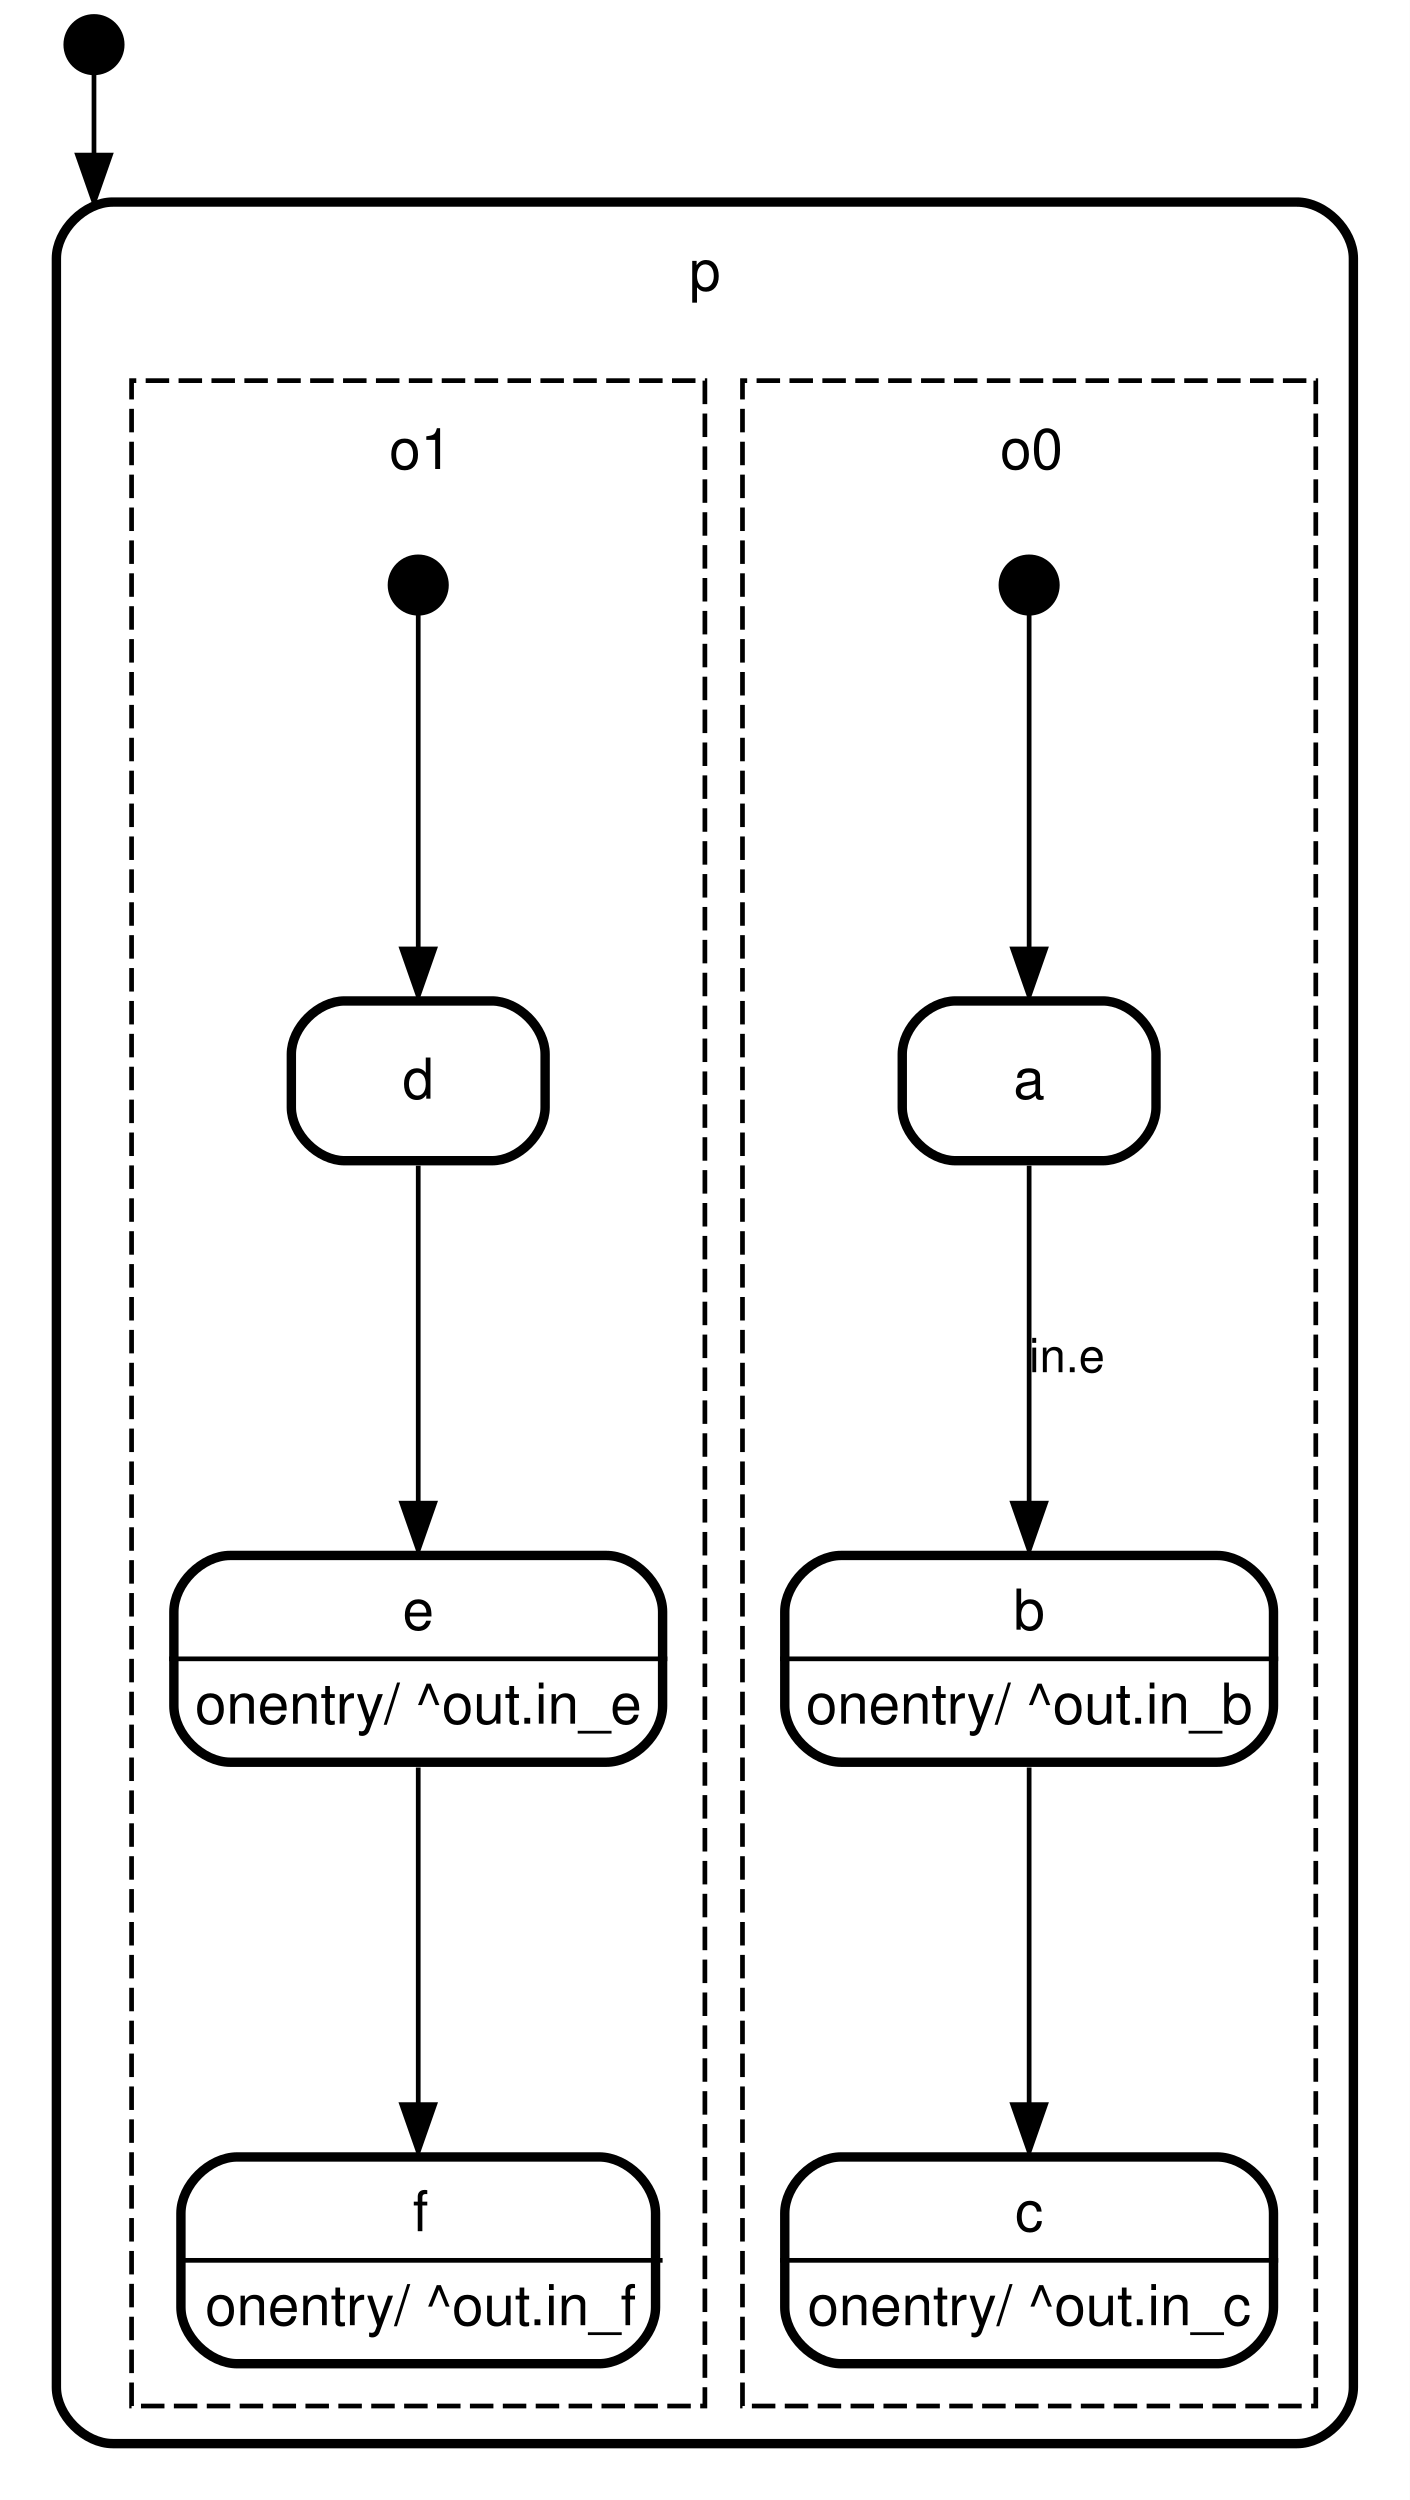
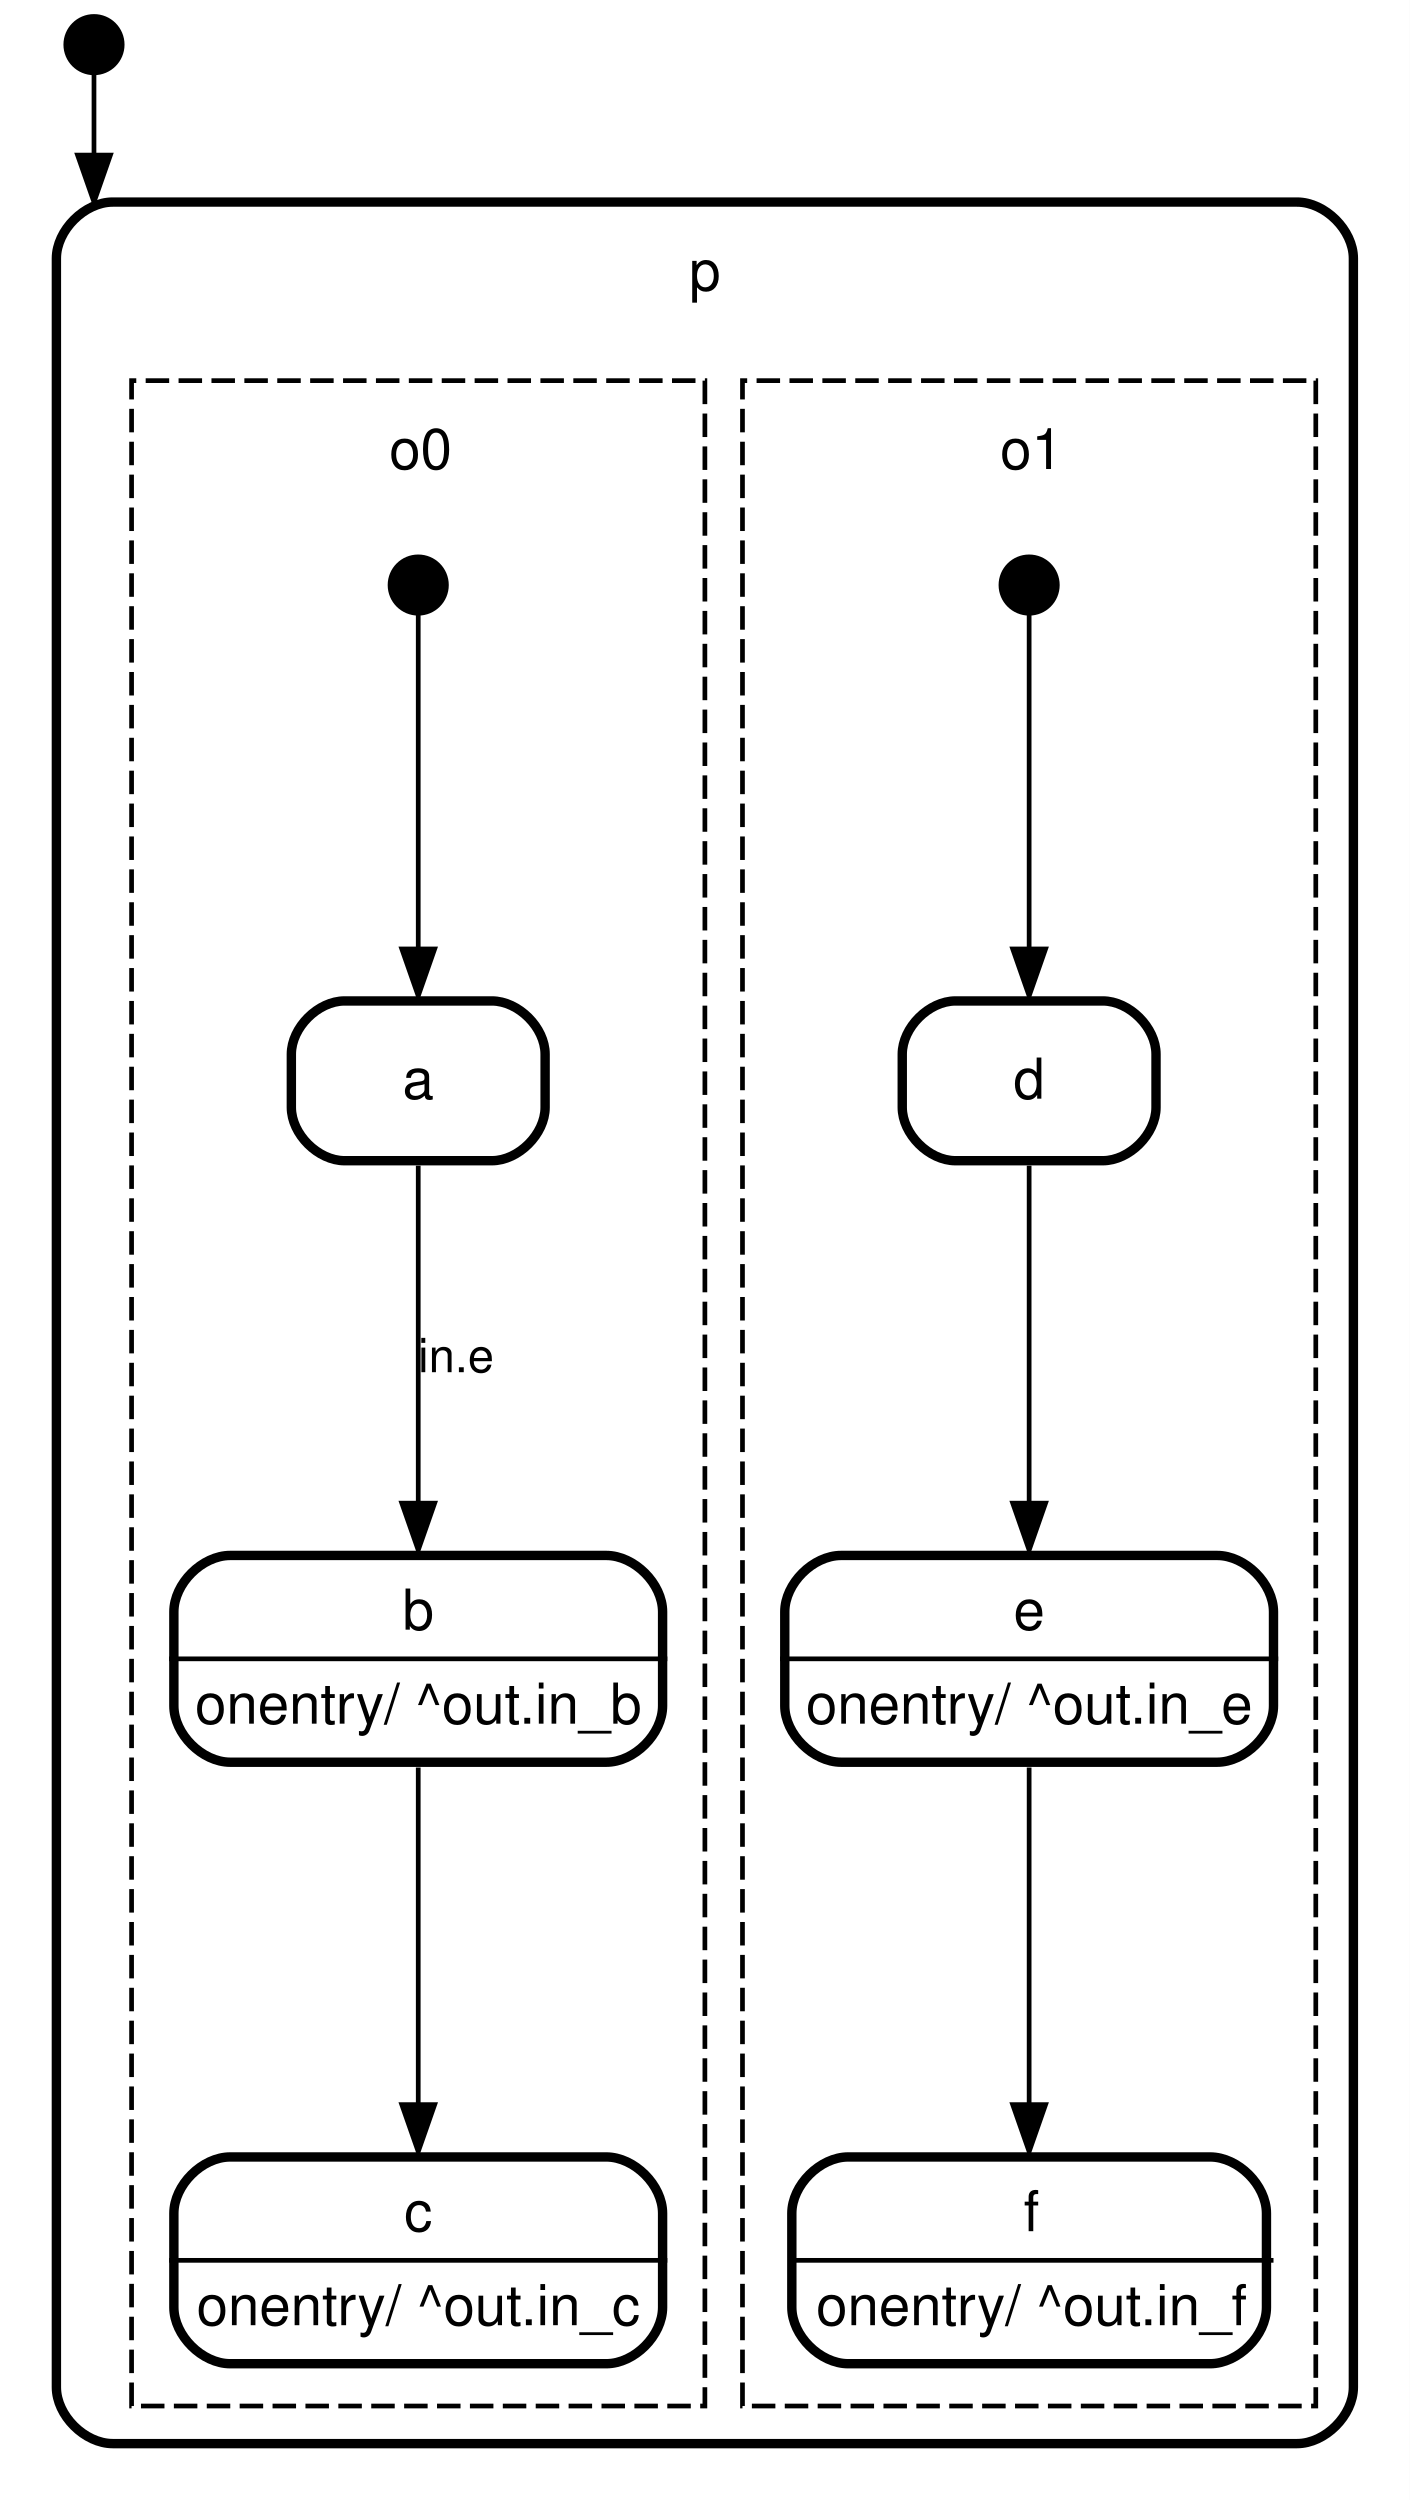
<svg xmlns="http://www.w3.org/2000/svg" width="300pt" height="532pt" viewBox="0.00 0.00 300.00 532.00">
  <g id="graph0" class="graph" transform="scale(1 1) rotate(0) translate(4 528)">
    <polygon fill="#ffffff" stroke="transparent" points="-4,4 -4,-528 296,-528 296,4 -4,4" />
    <g id="clust1" class="cluster">
      <path fill="none" stroke="#000000" stroke-width="2" d="M20,-8C20,-8 272,-8 272,-8 278,-8 284,-14 284,-20 284,-20 284,-473 284,-473 284,-479 278,-485 272,-485 272,-485 20,-485 20,-485 14,-485 8,-479 8,-473 8,-473 8,-20 8,-20 8,-14 14,-8 20,-8" />
      <text text-anchor="start" x="142.665" y="-466.2" font-family="Helvetica,sans-Serif" font-size="12.00" fill="#000000">p</text>
    </g>
    <g id="clust2" class="cluster">
      <polygon fill="none" stroke="#000000" stroke-dasharray="5,2" points="154,-16 154,-447 276,-447 276,-16 154,-16" />
-       <text text-anchor="start" x="208.829" y="-428.2" font-family="Helvetica,sans-Serif" font-size="12.00" fill="#000000">o0</text>
+       <text text-anchor="start" x="208.829" y="-428.2" font-family="Helvetica,sans-Serif" font-size="12.00" fill="#000000">o1</text>
    </g>
    <g id="clust3" class="cluster">
      <polygon fill="none" stroke="#000000" stroke-dasharray="5,2" points="24,-16 24,-447 146,-447 146,-16 24,-16" />
-       <text text-anchor="start" x="78.829" y="-428.2" font-family="Helvetica,sans-Serif" font-size="12.00" fill="#000000">o1</text>
+       <text text-anchor="start" x="78.829" y="-428.2" font-family="Helvetica,sans-Serif" font-size="12.00" fill="#000000">o0</text>
    </g>
    <g id="node1" class="node">
      <ellipse fill="#000000" stroke="#000000" stroke-width="2" cx="16" cy="-518.5" rx="5.5" ry="5.5" />
    </g>
    <g id="edge1" class="edge">
      <path fill="none" stroke="#000000" d="M16,-512.953C16,-508.778 16,-502.504 16,-495.033" />
      <polygon fill="#000000" stroke="#000000" points="19.5,-494.997 16,-484.997 12.5,-494.997 19.5,-494.997" />
      <text text-anchor="middle" x="17.39" y="-496" font-family="Helvetica,sans-Serif" font-size="10.00" fill="#000000"> </text>
    </g>
    <g id="node4" class="node">
      <ellipse fill="#000000" stroke="#000000" stroke-width="2" cx="215" cy="-403.5" rx="5.5" ry="5.5" />
    </g>
-     <g id="node5" class="node">
+     <g id="node7" class="node">
      <polygon fill="transparent" stroke="transparent" stroke-width="2" points="243,-316 187,-316 187,-280 243,-280 243,-316" />
-       <text text-anchor="start" x="211.665" y="-294.2" font-family="Helvetica,sans-Serif" font-size="12.00" fill="#000000">a</text>
+       <text text-anchor="start" x="211.665" y="-294.2" font-family="Helvetica,sans-Serif" font-size="12.00" fill="#000000">d</text>
      <path fill="none" stroke="#000000" stroke-width="2" d="M199.333,-281C199.333,-281 230.667,-281 230.667,-281 236.333,-281 242,-286.667 242,-292.333 242,-292.333 242,-303.667 242,-303.667 242,-309.333 236.333,-315 230.667,-315 230.667,-315 199.333,-315 199.333,-315 193.667,-315 188,-309.333 188,-303.667 188,-303.667 188,-292.333 188,-292.333 188,-286.667 193.667,-281 199.333,-281" />
    </g>
    <g id="edge2" class="edge">
      <path fill="none" stroke="#000000" d="M215,-397.829C215,-393.174 215,-386.41 215,-380.5 215,-380.5 215,-380.5 215,-333.5 215,-331.108 215,-328.625 215,-326.134" />
      <polygon fill="#000000" stroke="#000000" points="218.5,-326.06 215,-316.06 211.5,-326.06 218.5,-326.06" />
      <text text-anchor="middle" x="216.389" y="-354" font-family="Helvetica,sans-Serif" font-size="10.00" fill="#000000"> </text>
    </g>
+     <g id="node5" class="node">
+       <polygon fill="transparent" stroke="transparent" stroke-width="2" points="266.5,-70 163.5,-70 163.5,-24 266.5,-24 266.5,-70" />
+       <text text-anchor="start" x="213.833" y="-53.2" font-family="Helvetica,sans-Serif" font-size="12.00" fill="#000000">f</text>
+       <text text-anchor="start" x="169.67" y="-33.2" font-family="Helvetica,sans-Serif" font-size="12.00" fill="#000000">onentry/ ^out.in_f</text>
+       <polygon fill="#000000" stroke="#000000" points="164,-47 164,-47 267,-47 267,-47 164,-47" />
+       <path fill="none" stroke="#000000" stroke-width="2" d="M176.5,-25C176.5,-25 253.5,-25 253.5,-25 259.5,-25 265.5,-31 265.5,-37 265.5,-37 265.5,-57 265.5,-57 265.5,-63 259.5,-69 253.5,-69 253.5,-69 176.5,-69 176.5,-69 170.5,-69 164.5,-63 164.5,-57 164.5,-57 164.5,-37 164.5,-37 164.5,-31 170.5,-25 176.5,-25" />
+     </g>
    <g id="node6" class="node">
      <polygon fill="transparent" stroke="transparent" stroke-width="2" points="268,-198 162,-198 162,-152 268,-152 268,-198" />
-       <text text-anchor="start" x="211.665" y="-181.2" font-family="Helvetica,sans-Serif" font-size="12.00" fill="#000000">b</text>
-       <text text-anchor="start" x="167.502" y="-161.2" font-family="Helvetica,sans-Serif" font-size="12.00" fill="#000000">onentry/ ^out.in_b</text>
+       <text text-anchor="start" x="211.665" y="-181.2" font-family="Helvetica,sans-Serif" font-size="12.00" fill="#000000">e</text>
+       <text text-anchor="start" x="167.502" y="-161.2" font-family="Helvetica,sans-Serif" font-size="12.00" fill="#000000">onentry/ ^out.in_e</text>
      <polygon fill="#000000" stroke="#000000" points="162,-175 162,-175 268,-175 268,-175 162,-175" />
      <path fill="none" stroke="#000000" stroke-width="2" d="M175,-153C175,-153 255,-153 255,-153 261,-153 267,-159 267,-165 267,-165 267,-185 267,-185 267,-191 261,-197 255,-197 255,-197 175,-197 175,-197 169,-197 163,-191 163,-185 163,-185 163,-165 163,-165 163,-159 169,-153 175,-153" />
    </g>
    <g id="edge3" class="edge">
-       <path fill="none" stroke="#000000" d="M215,-279.94C215,-274.35 215,-268.17 215,-262.5 215,-262.5 215,-262.5 215,-215.5 215,-213.127 215,-210.676 215,-208.208" />
-       <polygon fill="#000000" stroke="#000000" points="218.5,-208.131 215,-198.131 211.5,-208.131 218.5,-208.131" />
-       <text text-anchor="start" x="215" y="-236" font-family="Helvetica,sans-Serif" font-size="10.00" fill="#000000">in.e   </text>
-     </g>
-     <g id="node7" class="node">
-       <polygon fill="transparent" stroke="transparent" stroke-width="2" points="268,-70 162,-70 162,-24 268,-24 268,-70" />
-       <text text-anchor="start" x="212" y="-53.2" font-family="Helvetica,sans-Serif" font-size="12.00" fill="#000000">c</text>
-       <text text-anchor="start" x="167.838" y="-33.2" font-family="Helvetica,sans-Serif" font-size="12.00" fill="#000000">onentry/ ^out.in_c</text>
-       <polygon fill="#000000" stroke="#000000" points="162,-47 162,-47 268,-47 268,-47 162,-47" />
-       <path fill="none" stroke="#000000" stroke-width="2" d="M175,-25C175,-25 255,-25 255,-25 261,-25 267,-31 267,-37 267,-37 267,-57 267,-57 267,-63 261,-69 255,-69 255,-69 175,-69 175,-69 169,-69 163,-63 163,-57 163,-57 163,-37 163,-37 163,-31 169,-25 175,-25" />
-     </g>
-     <g id="edge4" class="edge">
      <path fill="none" stroke="#000000" d="M215,-151.869C215,-146.19 215,-140.125 215,-134.5 215,-134.5 215,-134.5 215,-87.5 215,-85.127 215,-82.676 215,-80.208" />
      <polygon fill="#000000" stroke="#000000" points="218.5,-80.131 215,-70.131 211.5,-80.131 218.5,-80.131" />
      <text text-anchor="middle" x="216.389" y="-108" font-family="Helvetica,sans-Serif" font-size="10.00" fill="#000000"> </text>
    </g>
+     <g id="edge4" class="edge">
+       <path fill="none" stroke="#000000" d="M215,-279.94C215,-274.35 215,-268.17 215,-262.5 215,-262.5 215,-262.5 215,-215.5 215,-213.127 215,-210.676 215,-208.208" />
+       <polygon fill="#000000" stroke="#000000" points="218.5,-208.131 215,-198.131 211.5,-208.131 218.5,-208.131" />
+       <text text-anchor="middle" x="216.389" y="-236" font-family="Helvetica,sans-Serif" font-size="10.00" fill="#000000"> </text>
+     </g>
    <g id="node9" class="node">
      <ellipse fill="#000000" stroke="#000000" stroke-width="2" cx="85" cy="-403.5" rx="5.5" ry="5.5" />
    </g>
-     <g id="node10" class="node">
+     <g id="node12" class="node">
      <polygon fill="transparent" stroke="transparent" stroke-width="2" points="113,-316 57,-316 57,-280 113,-280 113,-316" />
-       <text text-anchor="start" x="81.665" y="-294.2" font-family="Helvetica,sans-Serif" font-size="12.00" fill="#000000">d</text>
+       <text text-anchor="start" x="81.665" y="-294.2" font-family="Helvetica,sans-Serif" font-size="12.00" fill="#000000">a</text>
      <path fill="none" stroke="#000000" stroke-width="2" d="M69.333,-281C69.333,-281 100.667,-281 100.667,-281 106.333,-281 112,-286.667 112,-292.333 112,-292.333 112,-303.667 112,-303.667 112,-309.333 106.333,-315 100.667,-315 100.667,-315 69.333,-315 69.333,-315 63.667,-315 58,-309.333 58,-303.667 58,-303.667 58,-292.333 58,-292.333 58,-286.667 63.667,-281 69.333,-281" />
    </g>
    <g id="edge5" class="edge">
      <path fill="none" stroke="#000000" d="M85,-397.829C85,-393.174 85,-386.41 85,-380.5 85,-380.5 85,-380.5 85,-333.5 85,-331.108 85,-328.625 85,-326.134" />
      <polygon fill="#000000" stroke="#000000" points="88.5,-326.06 85,-316.06 81.5,-326.06 88.5,-326.06" />
      <text text-anchor="middle" x="86.389" y="-354" font-family="Helvetica,sans-Serif" font-size="10.00" fill="#000000"> </text>
    </g>
+     <g id="node10" class="node">
+       <polygon fill="transparent" stroke="transparent" stroke-width="2" points="138,-70 32,-70 32,-24 138,-24 138,-70" />
+       <text text-anchor="start" x="82" y="-53.2" font-family="Helvetica,sans-Serif" font-size="12.00" fill="#000000">c</text>
+       <text text-anchor="start" x="37.838" y="-33.2" font-family="Helvetica,sans-Serif" font-size="12.00" fill="#000000">onentry/ ^out.in_c</text>
+       <polygon fill="#000000" stroke="#000000" points="32,-47 32,-47 138,-47 138,-47 32,-47" />
+       <path fill="none" stroke="#000000" stroke-width="2" d="M45,-25C45,-25 125,-25 125,-25 131,-25 137,-31 137,-37 137,-37 137,-57 137,-57 137,-63 131,-69 125,-69 125,-69 45,-69 45,-69 39,-69 33,-63 33,-57 33,-57 33,-37 33,-37 33,-31 39,-25 45,-25" />
+     </g>
    <g id="node11" class="node">
      <polygon fill="transparent" stroke="transparent" stroke-width="2" points="138,-198 32,-198 32,-152 138,-152 138,-198" />
-       <text text-anchor="start" x="81.665" y="-181.2" font-family="Helvetica,sans-Serif" font-size="12.00" fill="#000000">e</text>
-       <text text-anchor="start" x="37.502" y="-161.2" font-family="Helvetica,sans-Serif" font-size="12.00" fill="#000000">onentry/ ^out.in_e</text>
+       <text text-anchor="start" x="81.665" y="-181.2" font-family="Helvetica,sans-Serif" font-size="12.00" fill="#000000">b</text>
+       <text text-anchor="start" x="37.502" y="-161.2" font-family="Helvetica,sans-Serif" font-size="12.00" fill="#000000">onentry/ ^out.in_b</text>
      <polygon fill="#000000" stroke="#000000" points="32,-175 32,-175 138,-175 138,-175 32,-175" />
      <path fill="none" stroke="#000000" stroke-width="2" d="M45,-153C45,-153 125,-153 125,-153 131,-153 137,-159 137,-165 137,-165 137,-185 137,-185 137,-191 131,-197 125,-197 125,-197 45,-197 45,-197 39,-197 33,-191 33,-185 33,-185 33,-165 33,-165 33,-159 39,-153 45,-153" />
    </g>
    <g id="edge6" class="edge">
-       <path fill="none" stroke="#000000" d="M85,-279.94C85,-274.35 85,-268.17 85,-262.5 85,-262.5 85,-262.5 85,-215.5 85,-213.127 85,-210.676 85,-208.208" />
-       <polygon fill="#000000" stroke="#000000" points="88.5,-208.131 85,-198.131 81.5,-208.131 88.5,-208.131" />
-       <text text-anchor="middle" x="86.389" y="-236" font-family="Helvetica,sans-Serif" font-size="10.00" fill="#000000"> </text>
-     </g>
-     <g id="node12" class="node">
-       <polygon fill="transparent" stroke="transparent" stroke-width="2" points="136.5,-70 33.5,-70 33.5,-24 136.5,-24 136.5,-70" />
-       <text text-anchor="start" x="83.833" y="-53.2" font-family="Helvetica,sans-Serif" font-size="12.00" fill="#000000">f</text>
-       <text text-anchor="start" x="39.67" y="-33.2" font-family="Helvetica,sans-Serif" font-size="12.00" fill="#000000">onentry/ ^out.in_f</text>
-       <polygon fill="#000000" stroke="#000000" points="34,-47 34,-47 137,-47 137,-47 34,-47" />
-       <path fill="none" stroke="#000000" stroke-width="2" d="M46.5,-25C46.5,-25 123.5,-25 123.5,-25 129.5,-25 135.5,-31 135.5,-37 135.5,-37 135.5,-57 135.5,-57 135.5,-63 129.5,-69 123.5,-69 123.5,-69 46.5,-69 46.5,-69 40.5,-69 34.5,-63 34.5,-57 34.5,-57 34.5,-37 34.5,-37 34.5,-31 40.5,-25 46.5,-25" />
-     </g>
-     <g id="edge7" class="edge">
      <path fill="none" stroke="#000000" d="M85,-151.869C85,-146.19 85,-140.125 85,-134.5 85,-134.5 85,-134.5 85,-87.5 85,-85.127 85,-82.676 85,-80.208" />
      <polygon fill="#000000" stroke="#000000" points="88.5,-80.131 85,-70.131 81.5,-80.131 88.5,-80.131" />
      <text text-anchor="middle" x="86.389" y="-108" font-family="Helvetica,sans-Serif" font-size="10.00" fill="#000000"> </text>
    </g>
+     <g id="edge7" class="edge">
+       <path fill="none" stroke="#000000" d="M85,-279.94C85,-274.35 85,-268.17 85,-262.5 85,-262.5 85,-262.5 85,-215.5 85,-213.127 85,-210.676 85,-208.208" />
+       <polygon fill="#000000" stroke="#000000" points="88.5,-208.131 85,-198.131 81.5,-208.131 88.5,-208.131" />
+       <text text-anchor="start" x="85" y="-236" font-family="Helvetica,sans-Serif" font-size="10.00" fill="#000000">in.e   </text>
+     </g>
  </g>
</svg>
